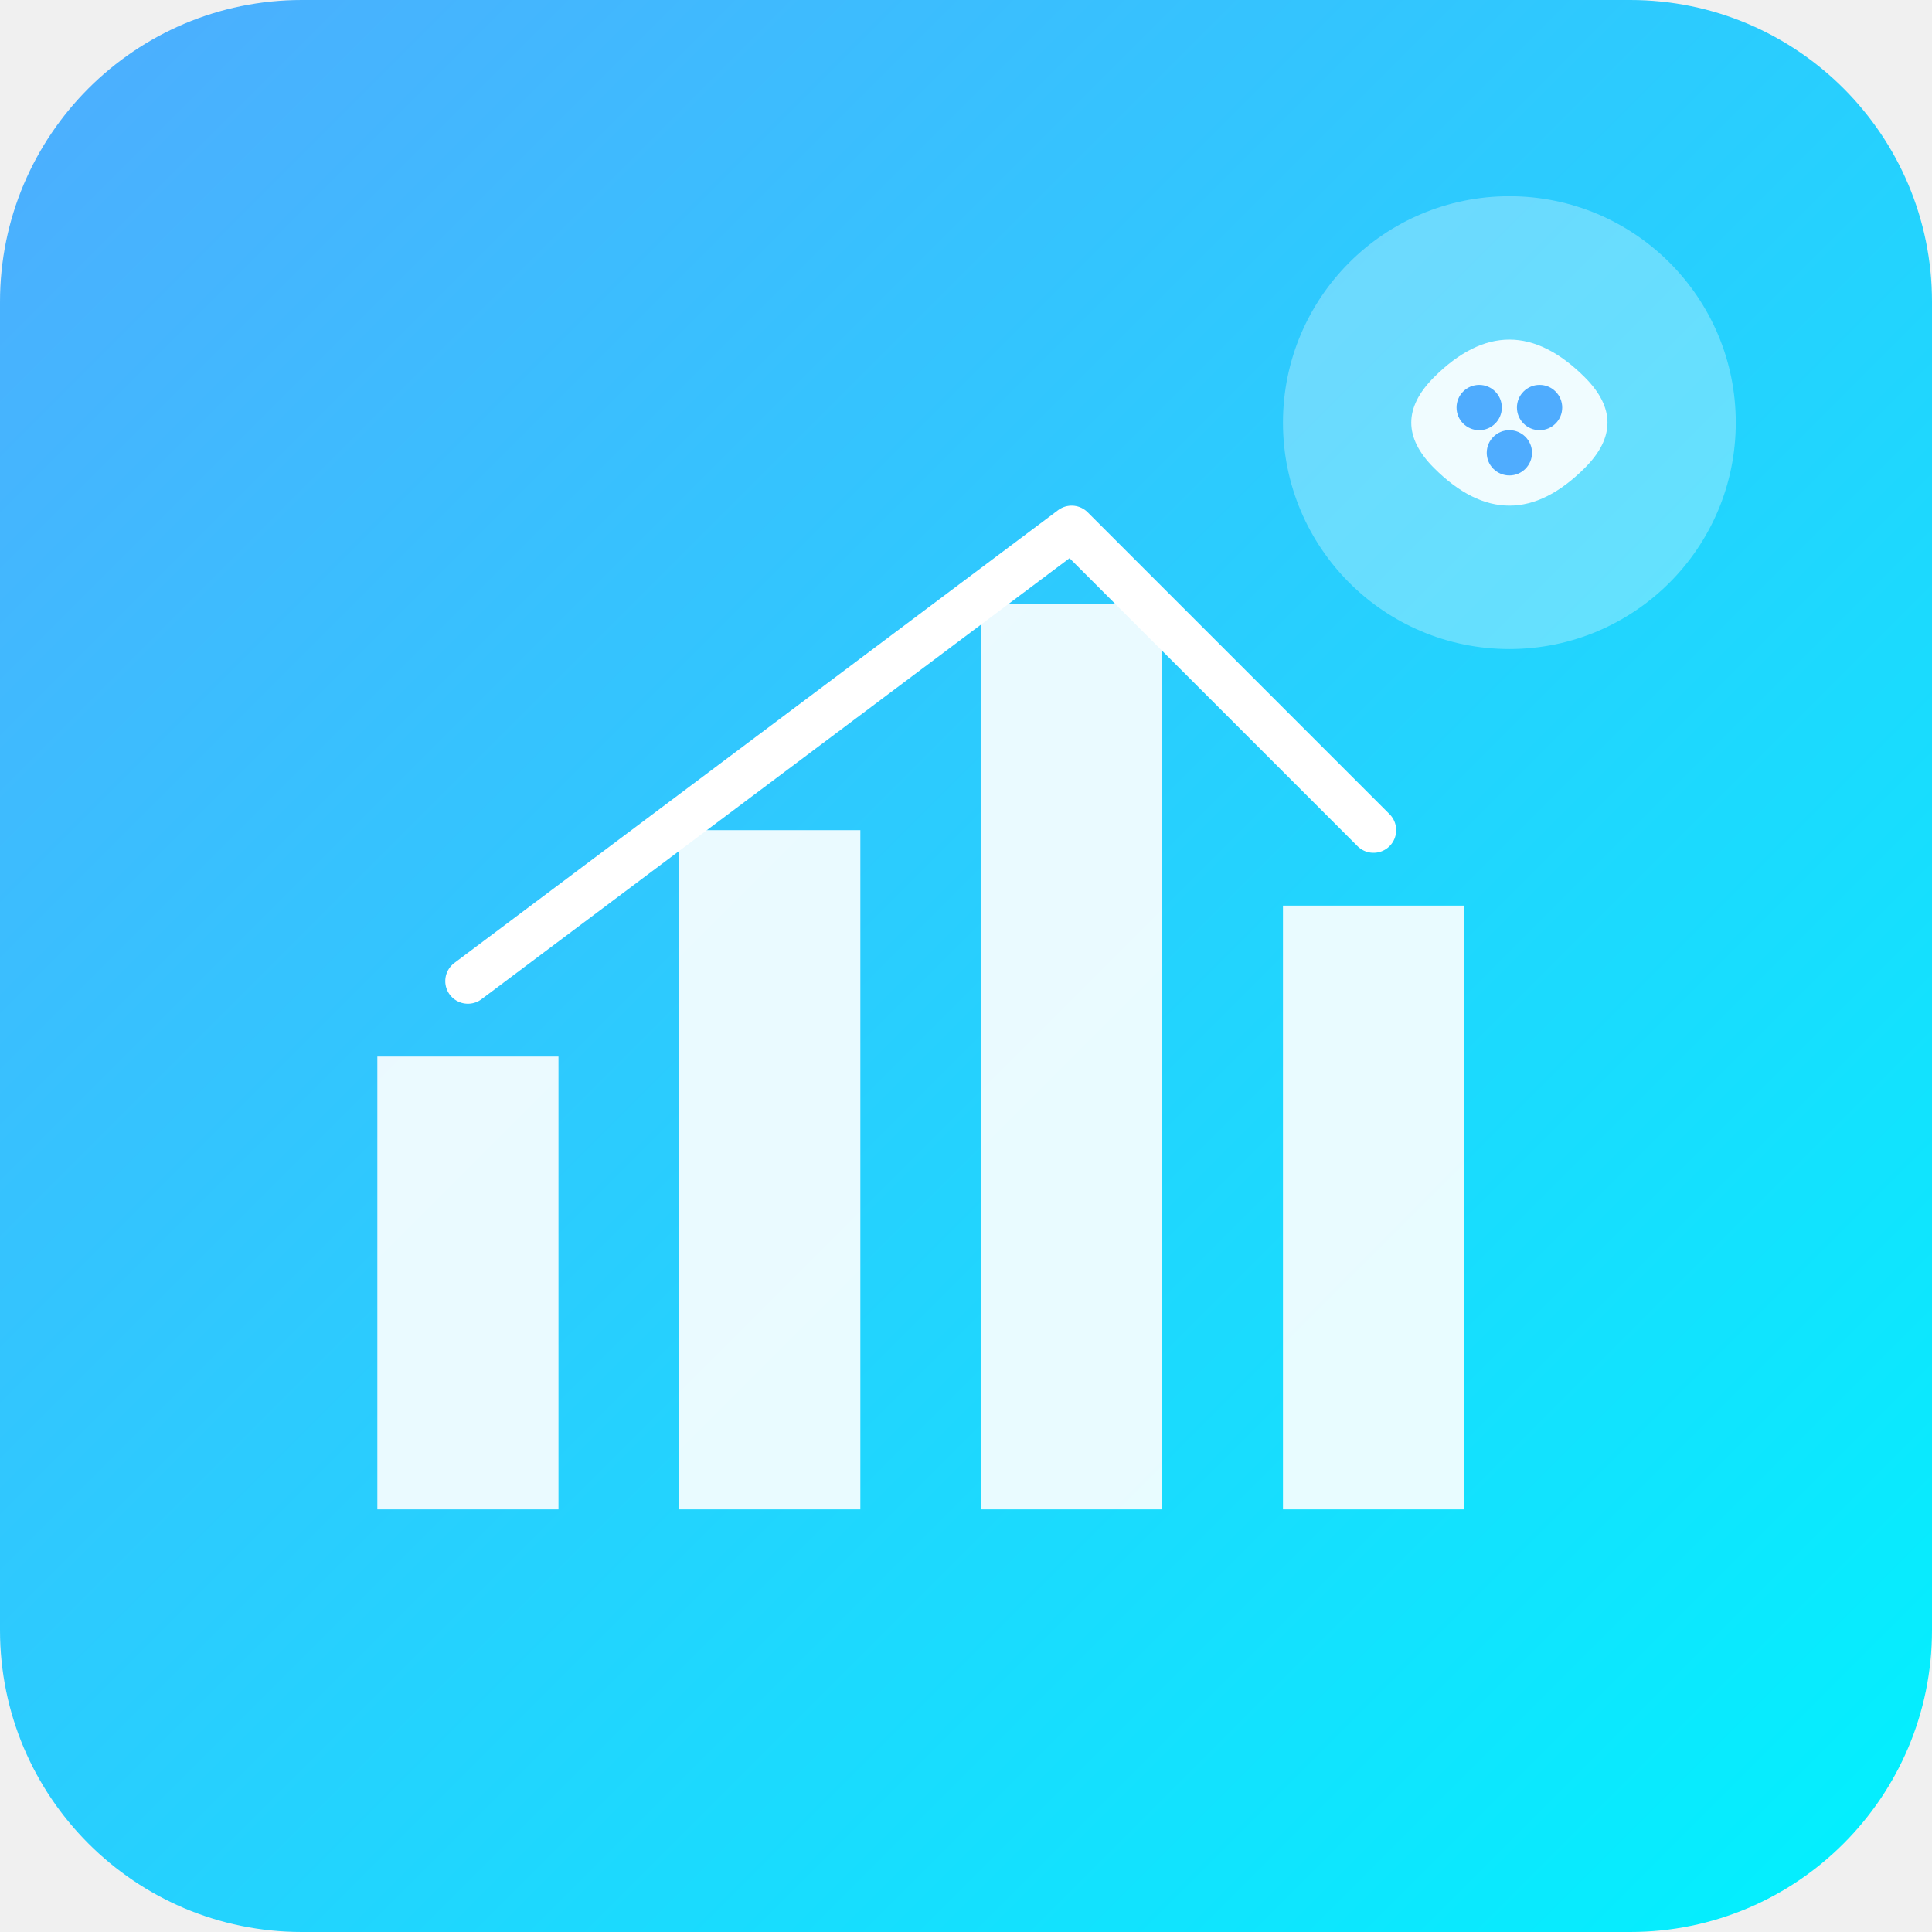
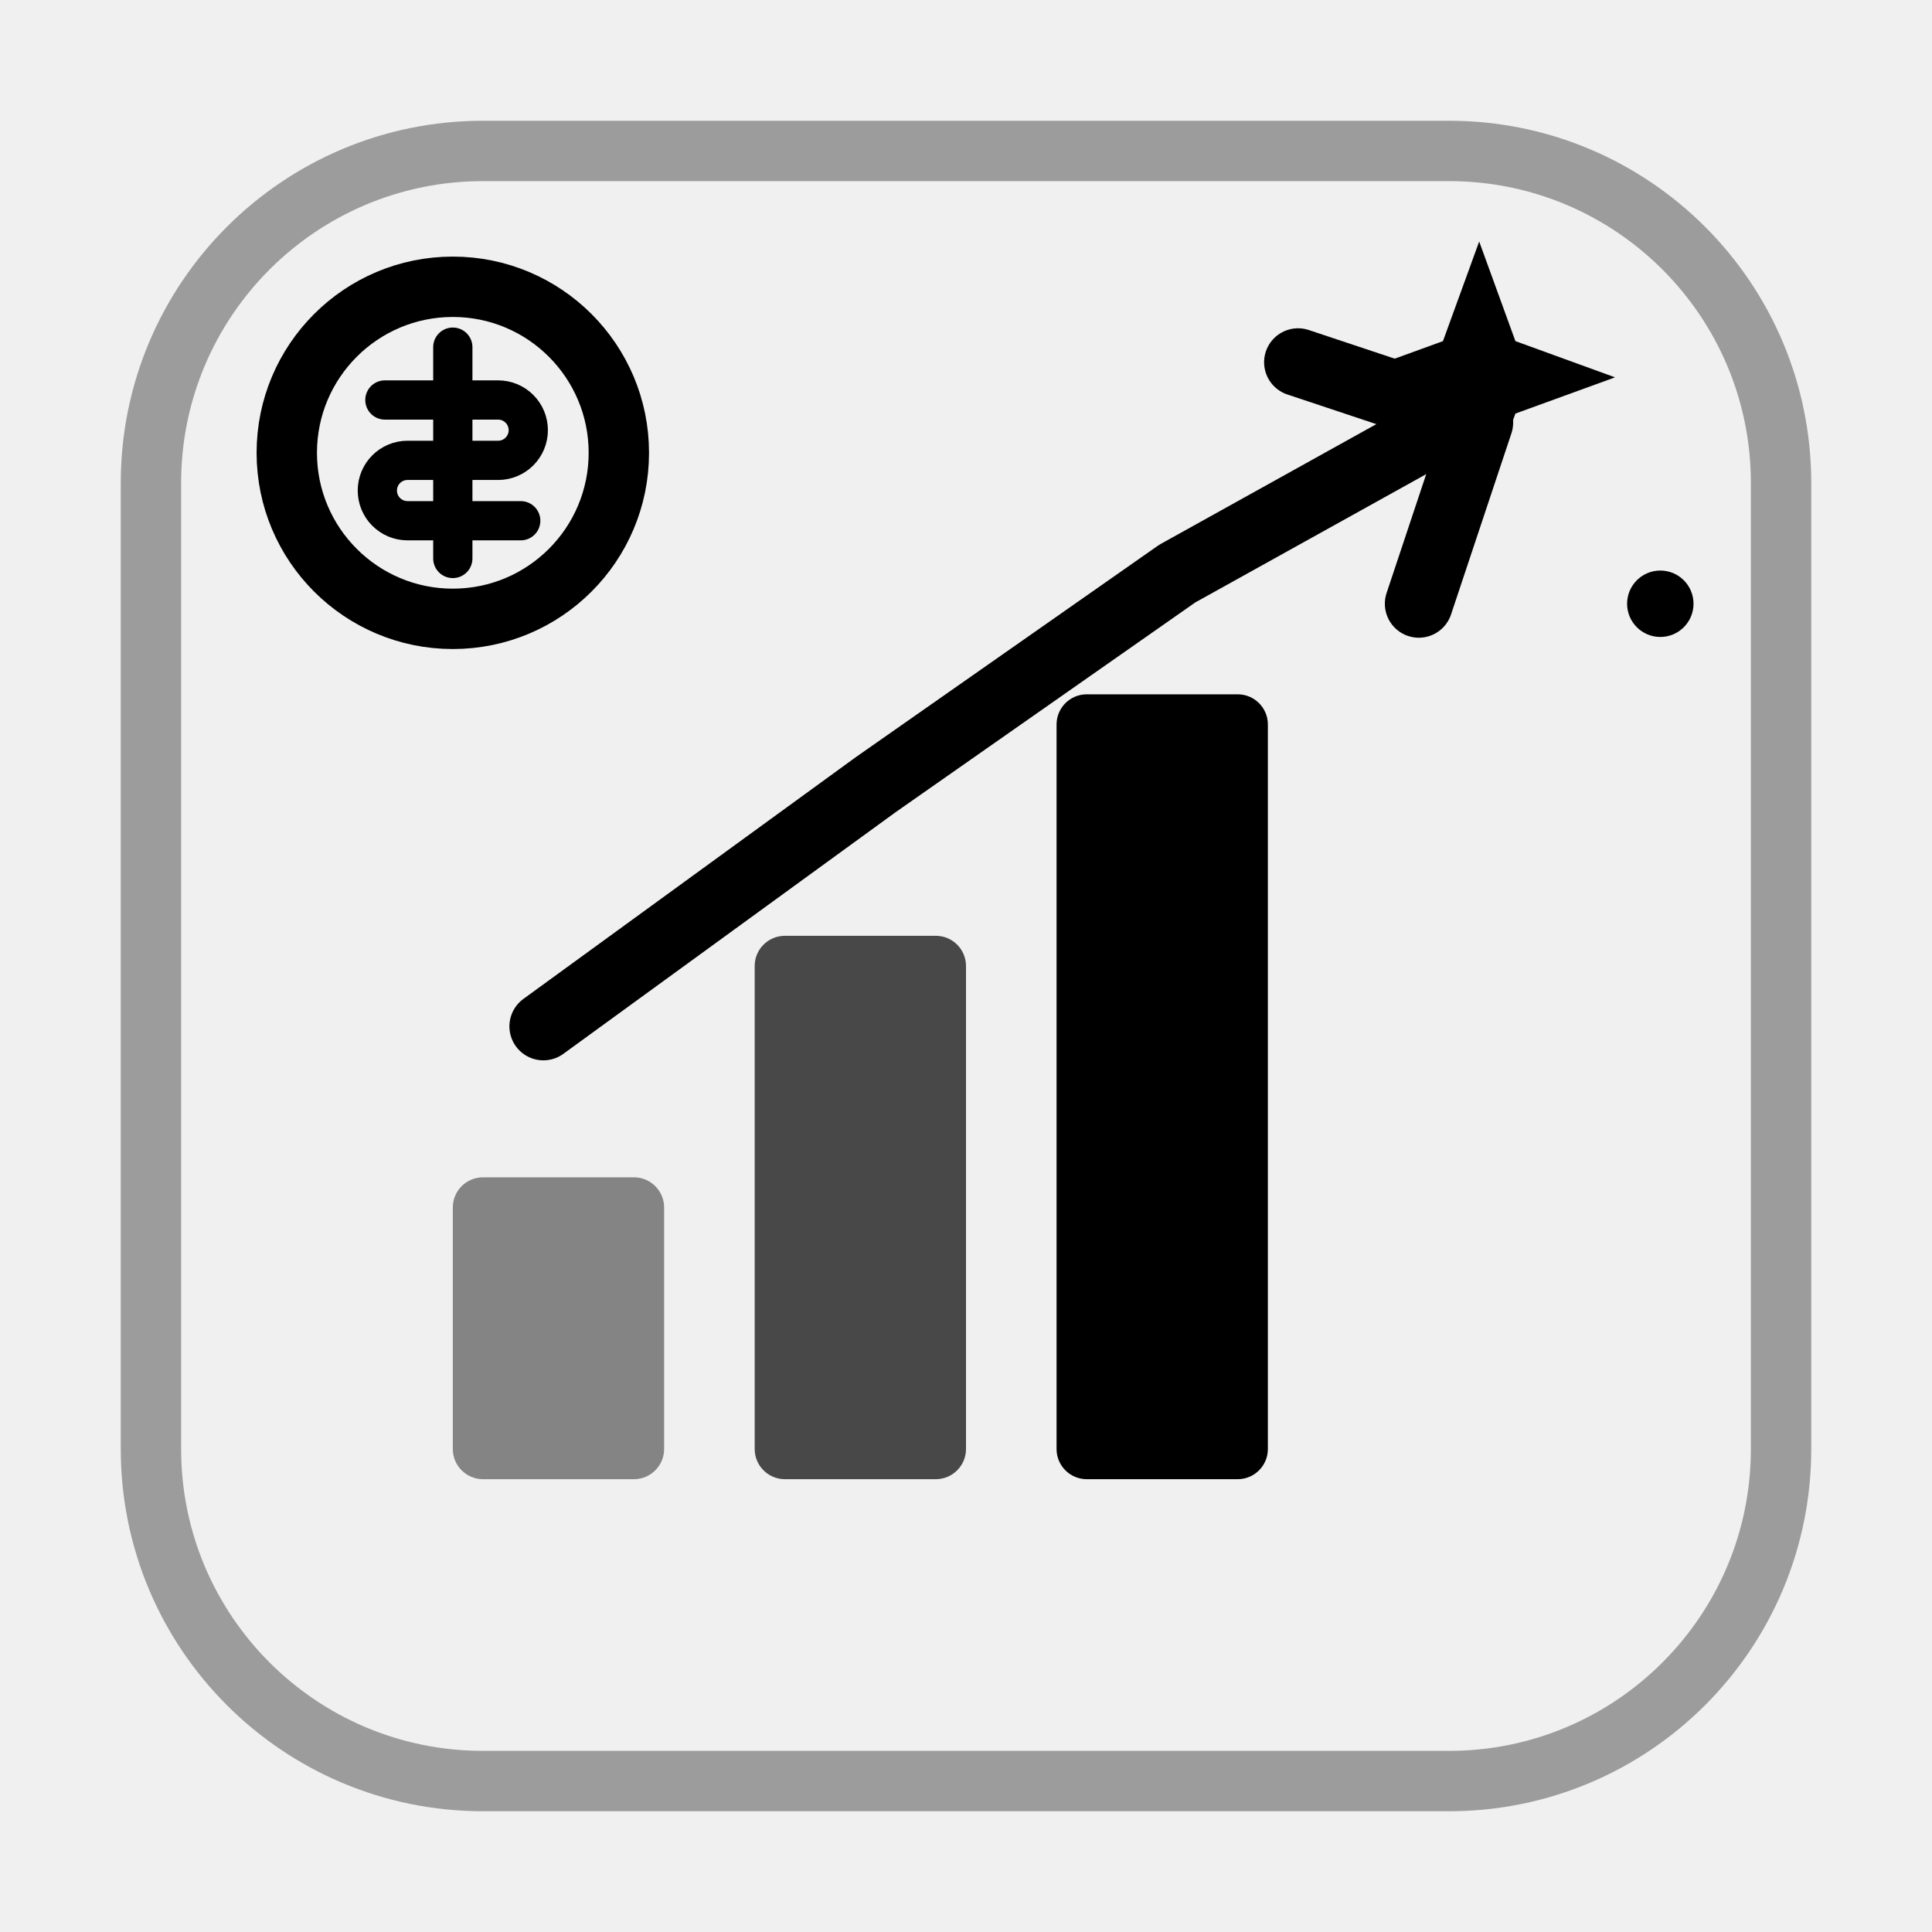
- <svg xmlns="http://www.w3.org/2000/svg" width="128" height="128" viewBox="0 0 128 128">
-   <defs>
-     <linearGradient id="grad2" x1="0%" y1="0%" x2="100%" y2="100%">
-       <stop offset="0%" style="stop-color:#4facfe;stop-opacity:1" />
-       <stop offset="100%" style="stop-color:#00f2fe;stop-opacity:1" />
-     </linearGradient>
-   </defs>
-   <rect width="128" height="128" rx="20" fill="url(#grad2)" />
-   <rect x="25" y="70" width="12" height="30" fill="#fff" opacity="0.9" />
-   <rect x="45" y="55" width="12" height="45" fill="#fff" opacity="0.9" />
-   <rect x="65" y="40" width="12" height="60" fill="#fff" opacity="0.9" />
-   <rect x="85" y="60" width="12" height="40" fill="#fff" opacity="0.9" />
-   <polyline points="31,65 51,50 71,35 91,55" fill="none" stroke="#fff" stroke-width="3" stroke-linecap="round" stroke-linejoin="round" />
-   <circle cx="100" cy="28" r="15" fill="#fff" opacity="0.3" />
-   <path d="M 95 25 Q 100 20 105 25 Q 108 28 105 31 Q 100 36 95 31 Q 92 28 95 25" fill="#fff" opacity="0.9" />
-   <circle cx="98" cy="27" r="1.5" fill="#4facfe" />
-   <circle cx="102" cy="27" r="1.5" fill="#4facfe" />
-   <circle cx="100" cy="30" r="1.5" fill="#4facfe" />
+ <svg xmlns="http://www.w3.org/2000/svg" viewBox="0 0 128 128" fill="none">
+   <rect x="10" y="10" width="108" height="108" rx="22" ry="22" stroke="currentColor" stroke-width="4" stroke-opacity="0.35" fill="none" />
+   <rect x="30" y="78" width="14" height="20" rx="2" ry="2" fill="currentColor" fill-opacity="0.45" />
+   <rect x="50" y="62" width="14" height="36" rx="2" ry="2" fill="currentColor" fill-opacity="0.70" />
+   <rect x="70" y="46" width="14" height="52" rx="2" ry="2" fill="currentColor" />
+   <polyline points="36,68 58,52 78,38 96,28" stroke="currentColor" stroke-width="4.5" stroke-linecap="round" stroke-linejoin="round" fill="none" />
+   <polyline points="86,24 98,28 94,40" stroke="currentColor" stroke-width="4.5" stroke-linecap="round" stroke-linejoin="round" fill="none" />
+   <circle cx="30" cy="30" r="11" stroke="currentColor" stroke-width="4" fill="none" />
+   <path d="M30 23 V37 M25.5 26.5 H33 A2 2 0 0 1 33 30.5 H27 A2 2 0 0 0 27 34.5 H34.5" stroke="currentColor" stroke-width="2.6" stroke-linecap="round" stroke-linejoin="round" fill="none" />
+   <path d="M98 16 L100.4 22.6 L107 25 L100.4 27.4 L98 34 L95.6 27.4 L89 25 L95.6 22.6 Z" fill="currentColor" />
+   <circle cx="110" cy="40" r="2.2" fill="currentColor" />
</svg>
